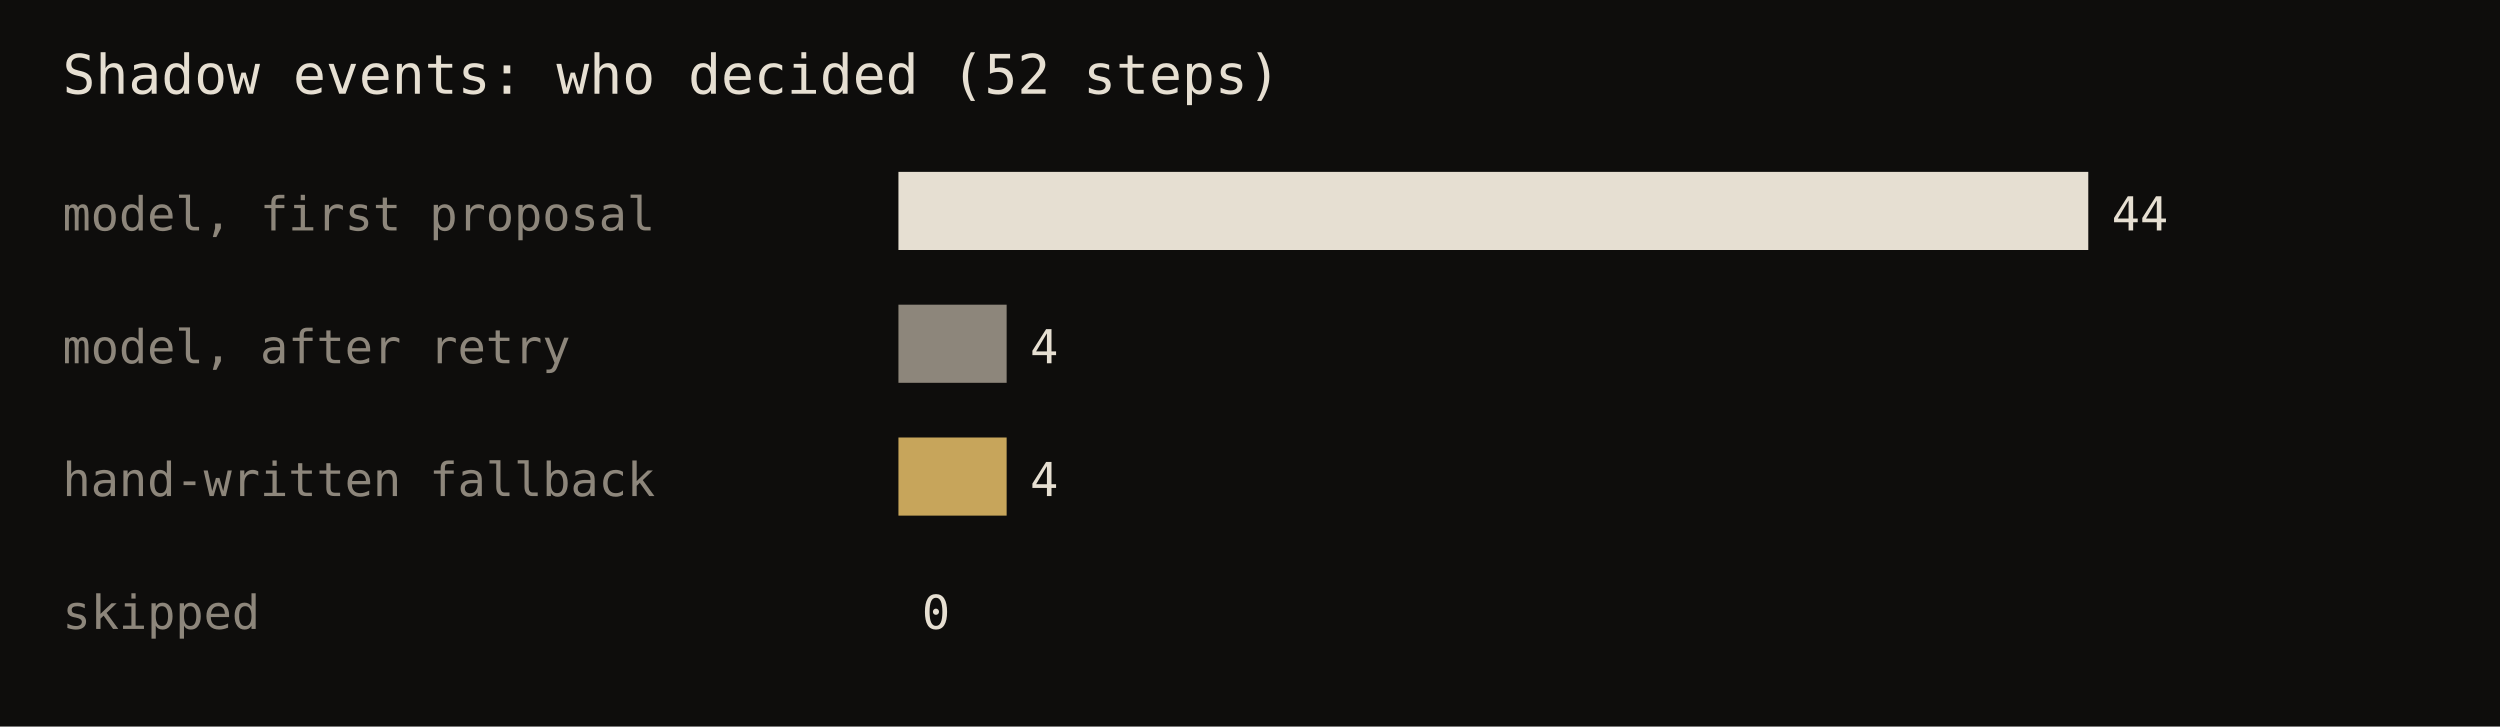
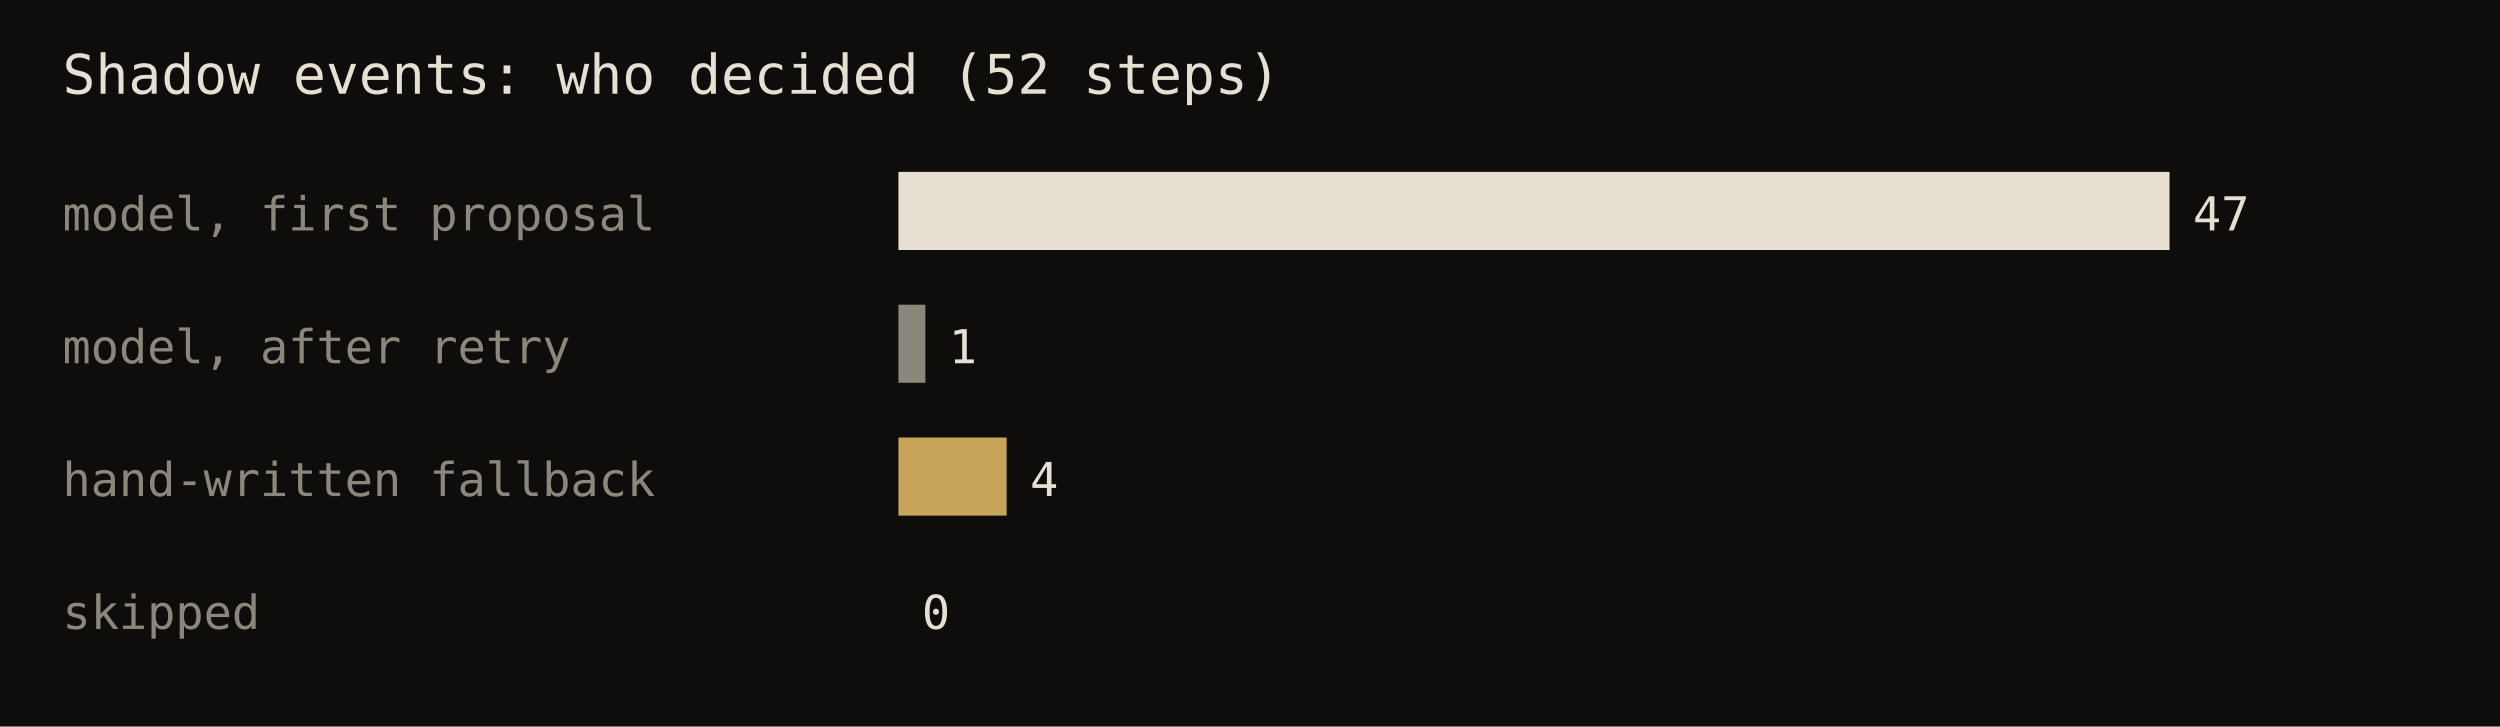
<svg xmlns="http://www.w3.org/2000/svg" width="640" height="186" font-family="ui-monospace, monospace" font-size="12">
  <rect width="100%" height="100%" fill="#0e0d0c" />
  <text x="16" y="24" fill="#e6dfd2" font-size="14">Shadow events: who decided (52 steps)</text>
  <text x="16" y="59" fill="#8d867b">model, first proposal</text>
-   <rect x="230" y="44" width="304.6" height="20" fill="#e6dfd2" />
-   <text x="540.6" y="59" fill="#e6dfd2">44</text>
+   <rect x="230" y="44" width="325.4" height="20" fill="#e6dfd2" />
+   <text x="561.4" y="59" fill="#e6dfd2">47</text>
  <text x="16" y="93" fill="#8d867b">model, after retry</text>
-   <rect x="230" y="78" width="27.7" height="20" fill="#8d867b" />
-   <text x="263.7" y="93" fill="#e6dfd2">4</text>
+   <rect x="230" y="78" width="6.9" height="20" fill="#8d867b" />
+   <text x="242.9" y="93" fill="#e6dfd2">1</text>
  <text x="16" y="127" fill="#8d867b">hand-written fallback</text>
  <rect x="230" y="112" width="27.7" height="20" fill="#c7a55b" />
  <text x="263.7" y="127" fill="#e6dfd2">4</text>
  <text x="16" y="161" fill="#8d867b">skipped</text>
  <rect x="230" y="146" width="0.0" height="20" fill="#b23a2f" />
  <text x="236.0" y="161" fill="#e6dfd2">0</text>
</svg>
